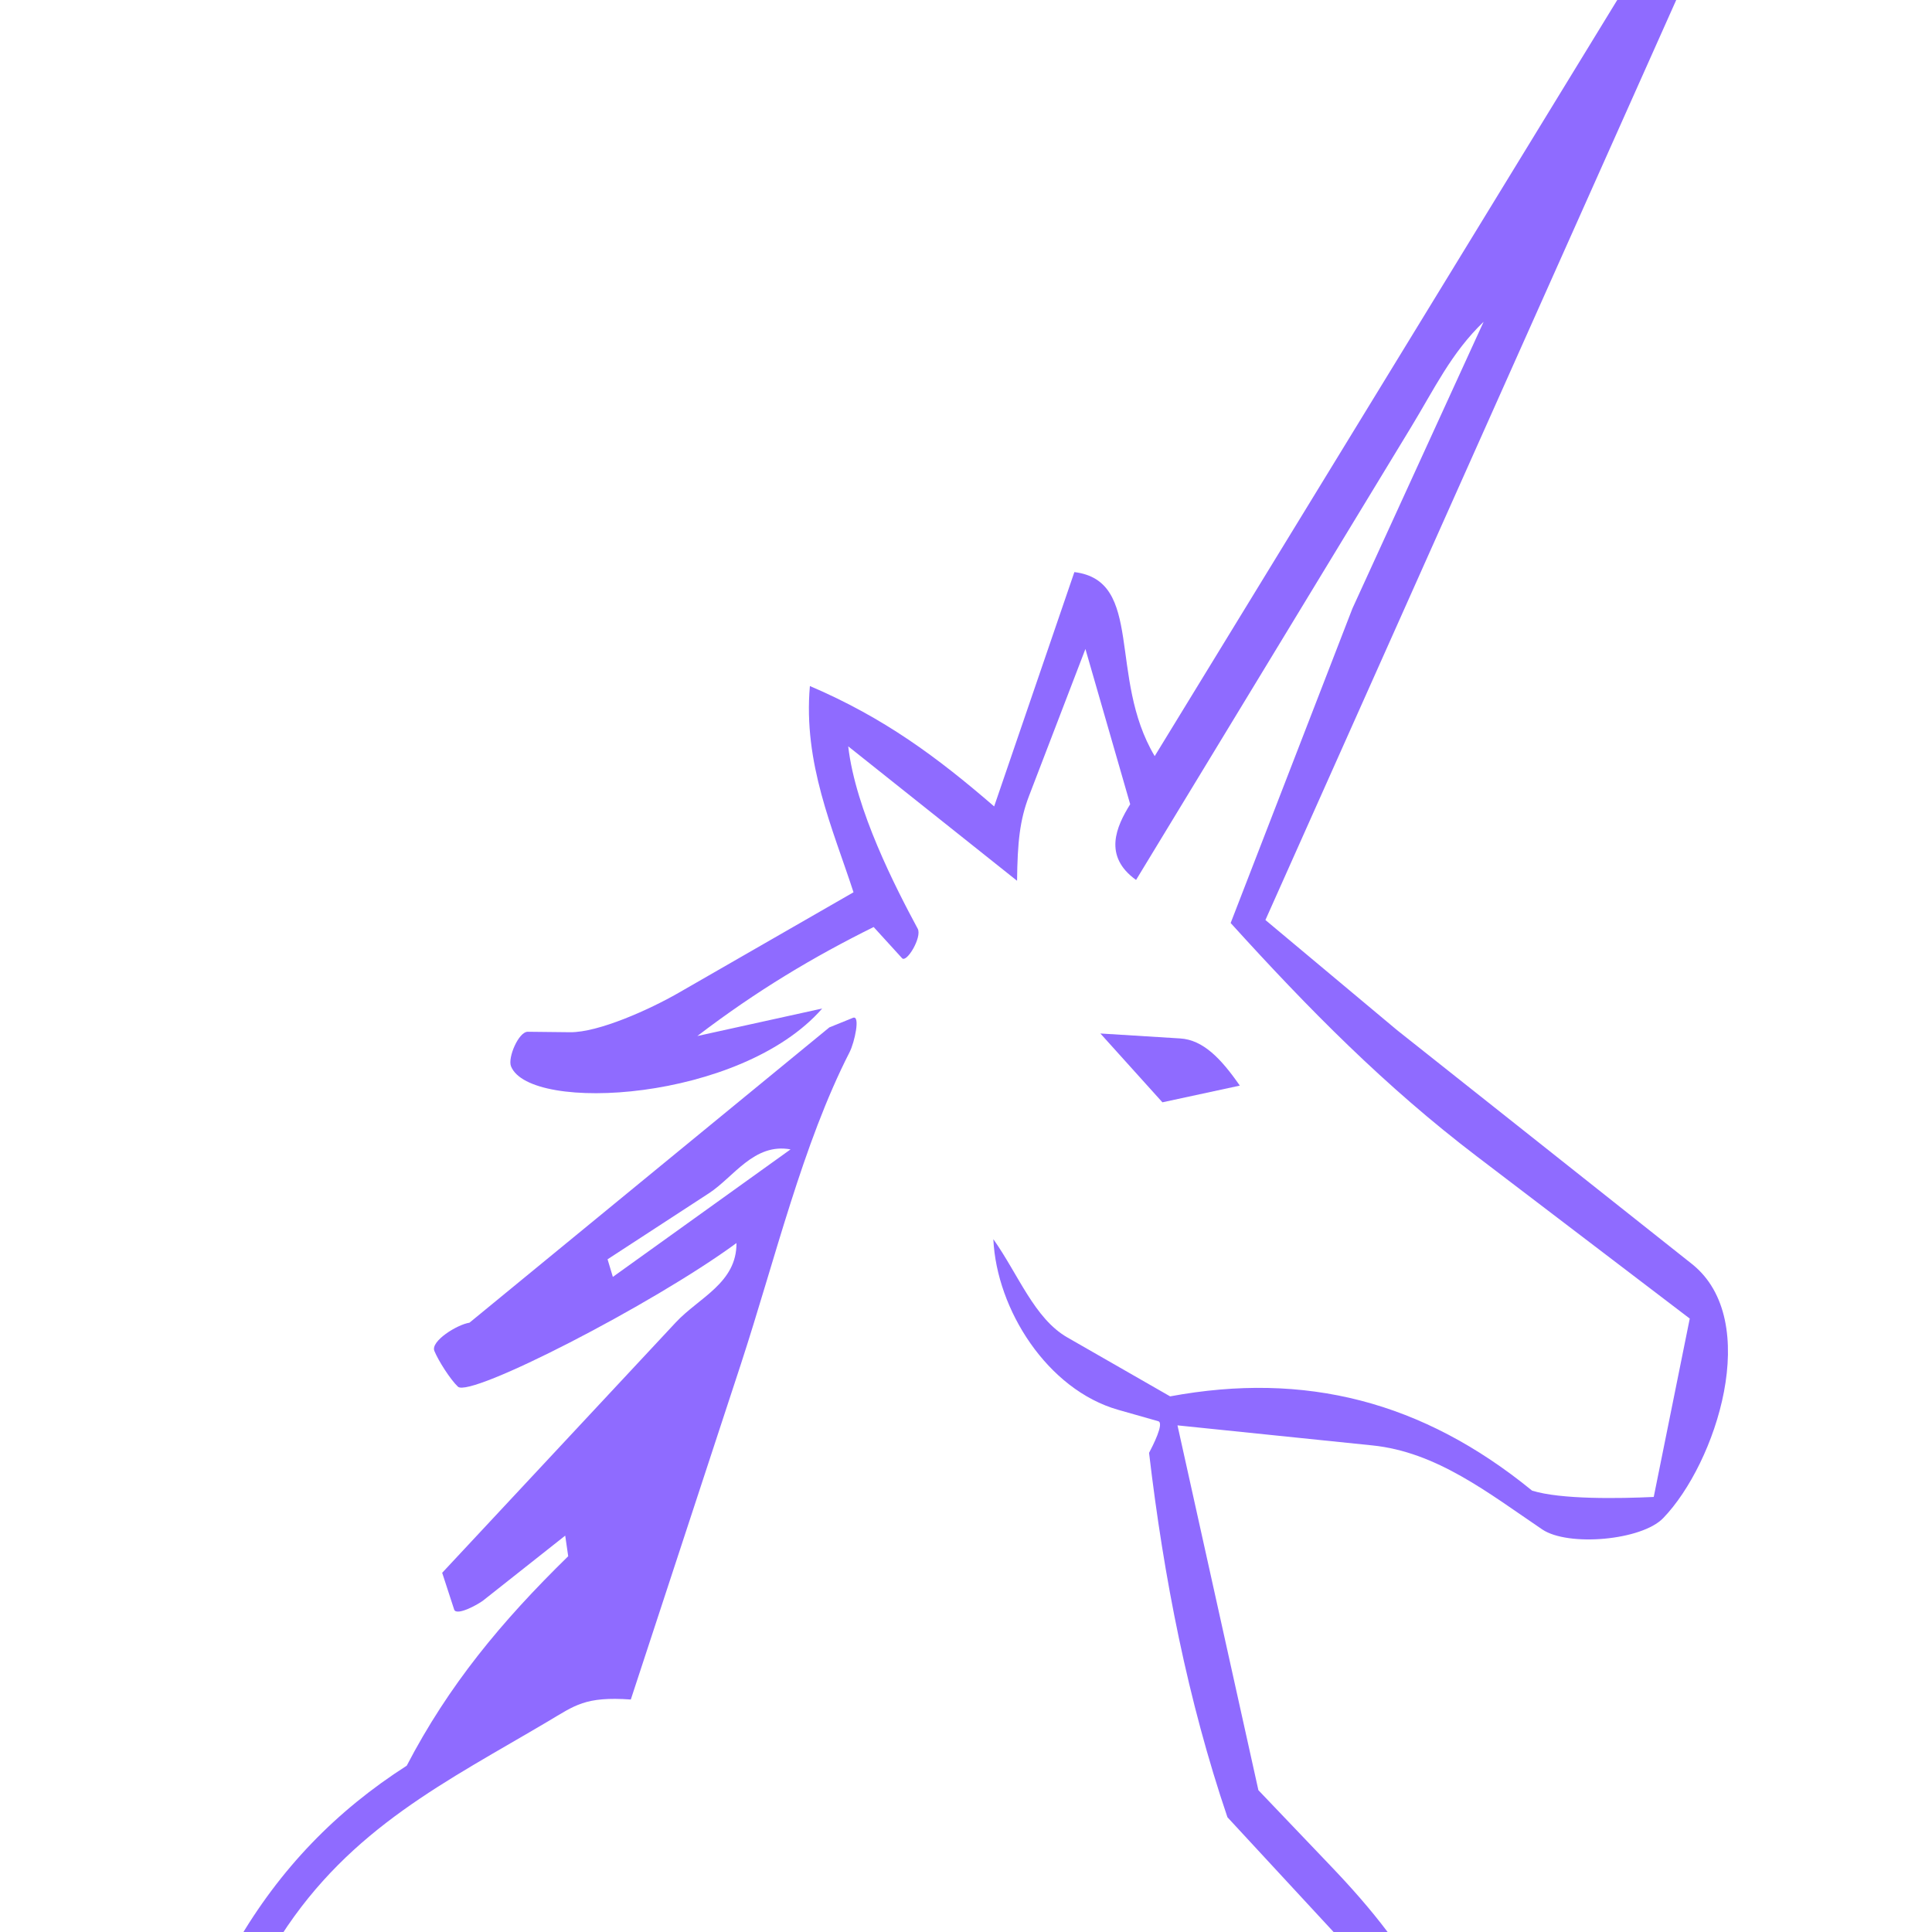
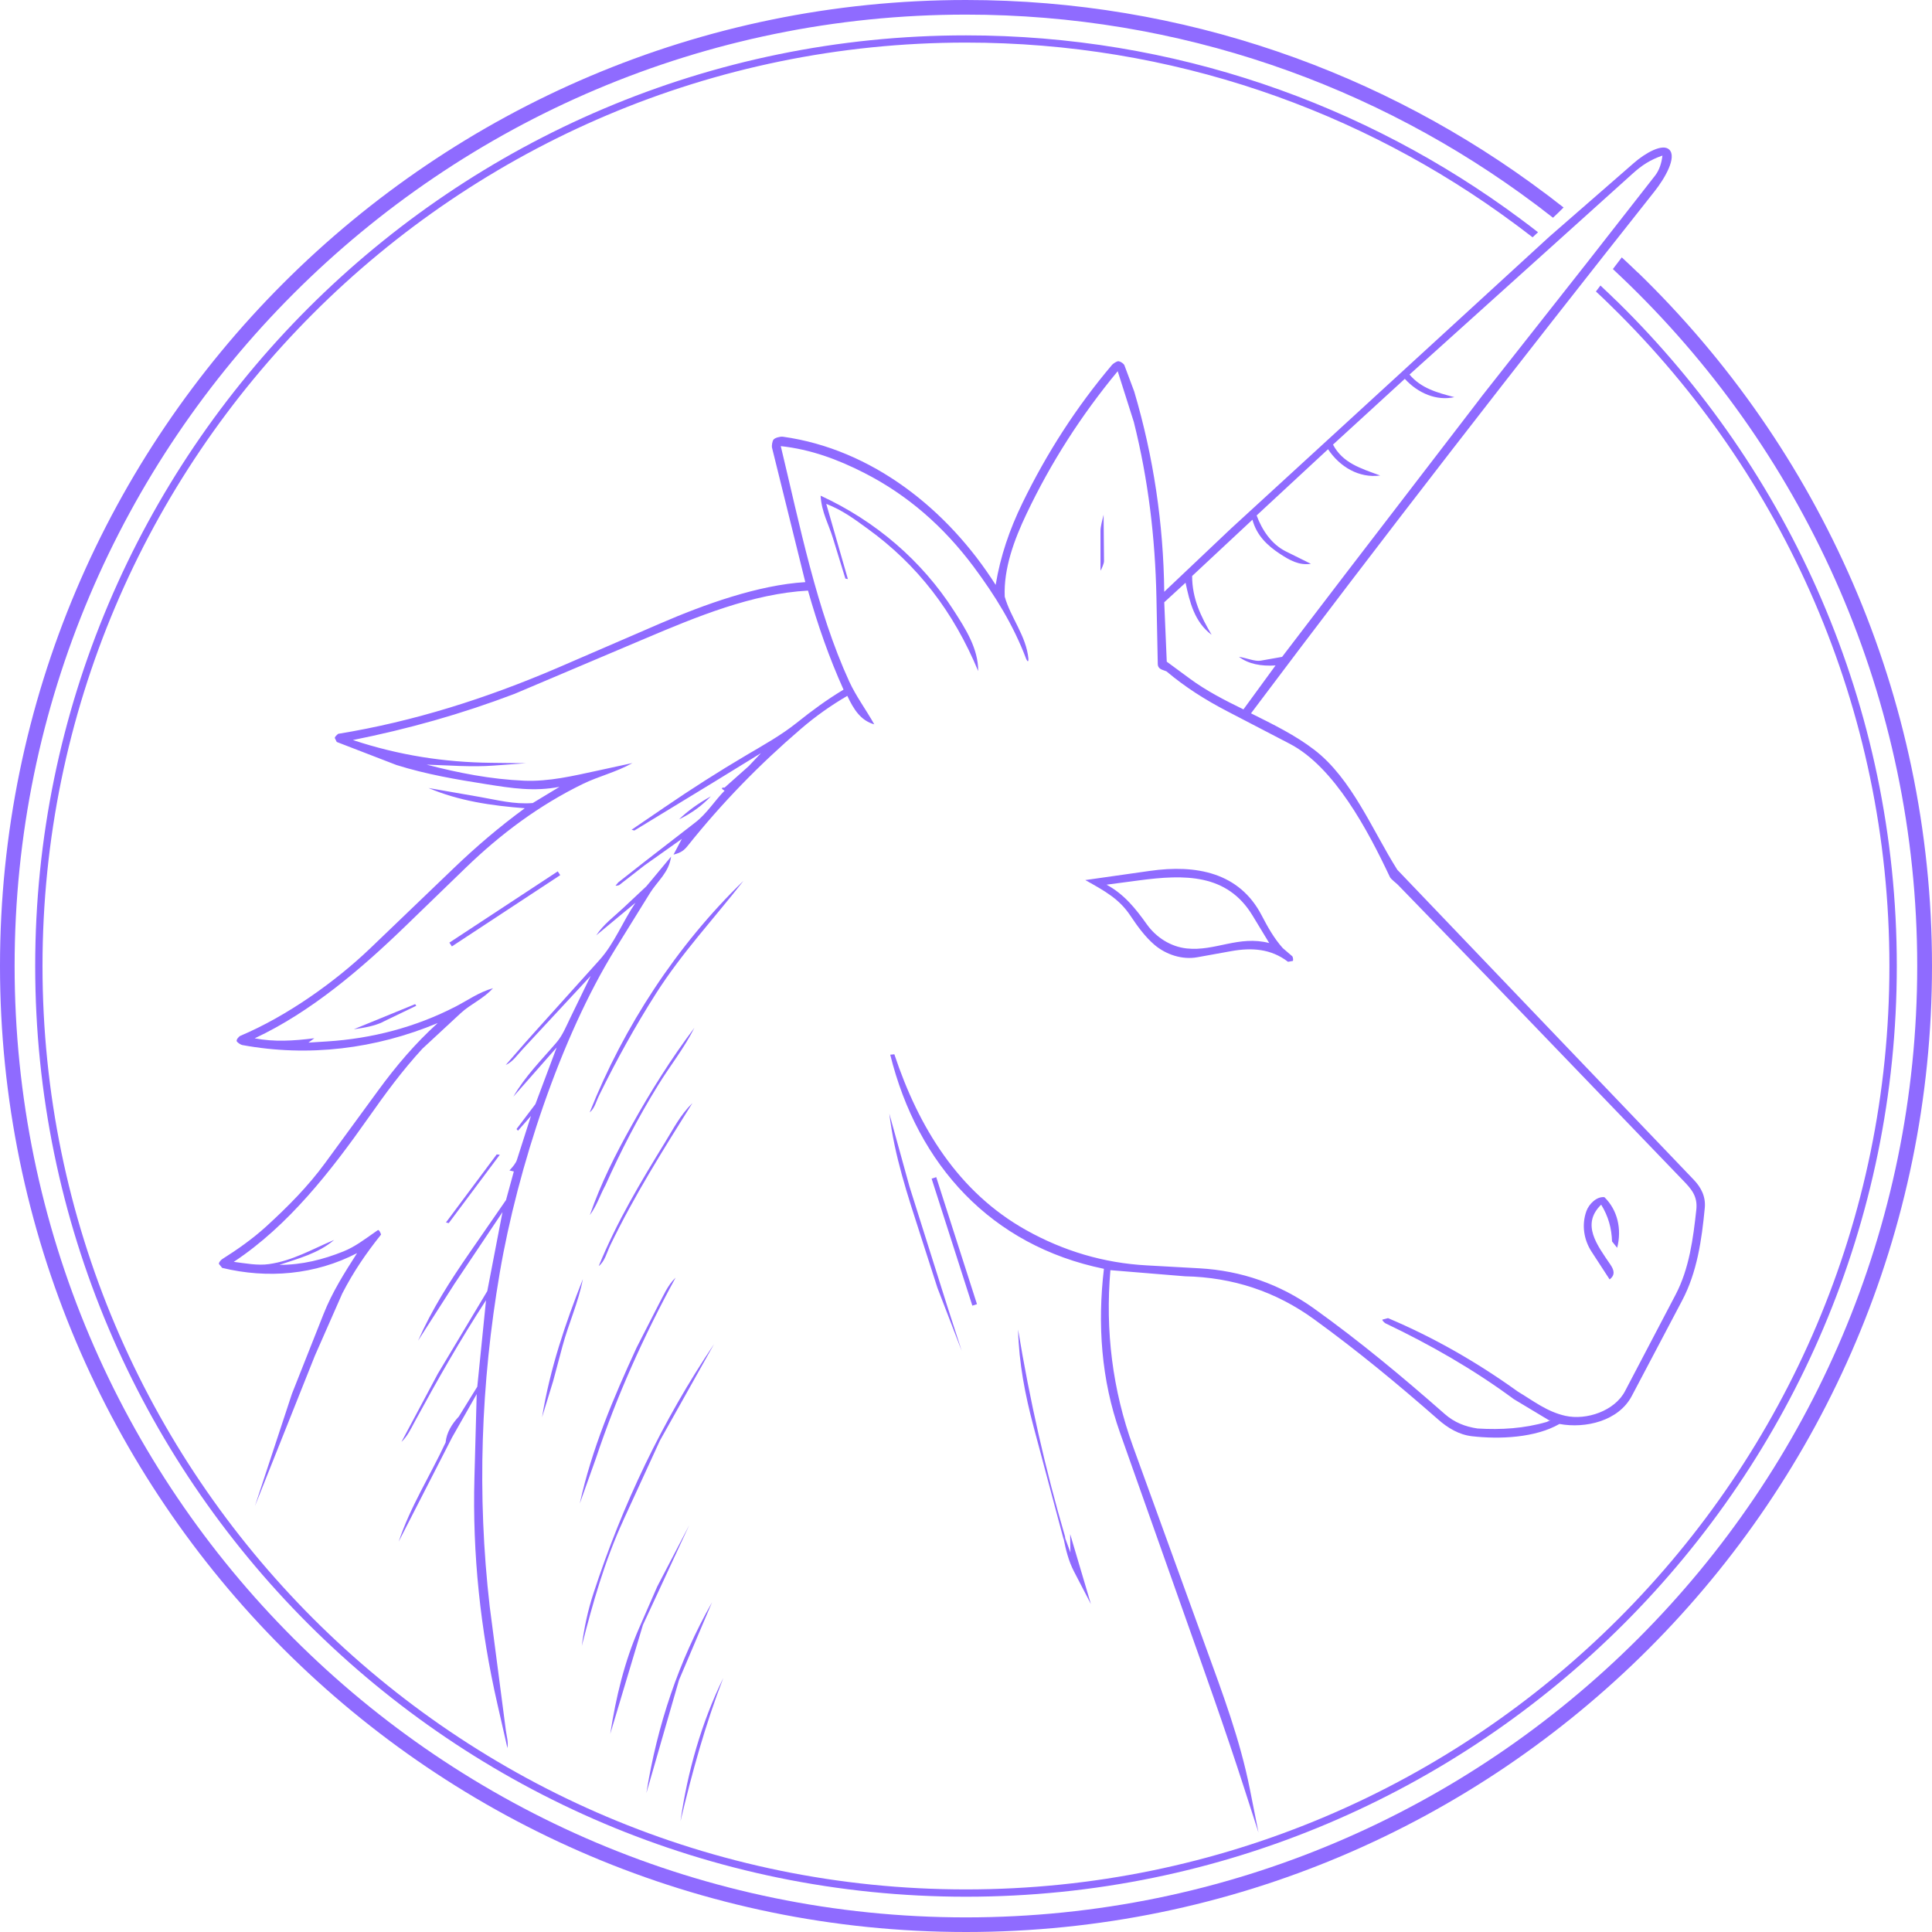
- <svg xmlns="http://www.w3.org/2000/svg" viewBox="0 0 512 512" role="img" aria-label="Brandon PT Davis mark">
-   <g fill="#8f6bff" transform="translate(42 -18) scale(3.05)">
-     <path d="M5.55,177.66l-2.86,1.01-2.69.95,1.59.05,18.35.62,12.02-.09,21.38.51,17.32.42c5.72.13,9.67-.21,15.41,1.82l-2.03-1.99,12.05-.24-.54-1.51h-9.4l-9.22-.38-13.07-1.33-51.76-2.49-1.46-.9c6.06-9.41,14.43-13.44,23.22-18.65,2.32-1.37,3.2-2.17,7.18-1.89l9.55-29.1c3-9.18,5.37-19.14,9.46-27.15.43-.84.96-3.25.29-2.98l-2.05.83-31.27,25.66c-1.08.16-3.39,1.61-3.05,2.45.34.84,1.39,2.49,2.05,3.11,1.06.99,16.88-7.11,24.2-12.48.03,3.46-3.26,4.74-5.26,6.88l-20.31,21.77,1.04,3.19c.19.59,2.04-.41,2.53-.79l7.12-5.63.26,1.79c-5.83,5.7-10.39,11.21-14.03,18.2-6.12,3.92-11.01,8.94-14.79,15.46M39.48,116.85l-.46-1.53,8.81-5.74c2.14-1.39,3.92-4.39,7.09-3.81l-15.44,11.08Z" />
-     <path d="M110.89,185.42c-2.71-4.41-8.64-4.15-6.57-4.99l2.87-1.16-14.31-15.47c-3.44-10.15-5.53-20.77-6.81-31.66.31-.59,1.34-2.59.8-2.75l-3.48-.99c-6.15-1.75-10.57-8.71-10.85-14.83,2.19,3.1,3.57,6.9,6.43,8.54l8.93,5.12c11.72-2.17,21.92.41,31.45,8.19,2.5.78,7.57.69,10.57.55l3.13-15.5-18.47-14.07c-8-6.09-14.64-12.82-21.42-20.3l10.58-27.33,11.4-24.91c-2.82,2.71-4.28,5.83-6.3,9.15l-23.9,39.35c-2.88-2.07-1.72-4.63-.51-6.58l-3.89-13.49-4.9,12.77c-.81,2.11-1,4.05-1.04,7.37l-14.67-11.68c.64,5.53,4.11,12.26,6.04,15.85.39.72-.96,2.99-1.36,2.56l-2.47-2.71c-5.19,2.57-10.15,5.52-15.32,9.47l10.85-2.39c-7.06,8.08-25.41,9.11-27.04,5.02-.3-.74.66-3.01,1.46-3l3.67.04c2.47.03,6.92-1.98,9.41-3.41l15.22-8.75c-1.8-5.53-4.38-11.22-3.79-17.92,6.44,2.75,11.07,6.19,16.01,10.46l6.97-20.36c6.09.75,2.89,9.13,6.98,15.99L130.36,0c1.69.88,2.47,3.74,1.51,5.91l-35.69,79.93,11.44,9.57,25.61,20.31c6.18,4.9,2.1,17.34-2.49,22.09-1.87,1.94-8.26,2.5-10.51.98-4.69-3.17-9.17-6.73-14.77-7.3l-16.92-1.74,7.03,31.7,6.29,6.59c3.65,3.82,6.47,7.35,9.11,12.29" />
-     <path d="M93.95,100.23l-6.72,1.45-5.39-5.98,6.93.43c2,.12,3.56,1.76,5.18,4.09Z" />
+ <svg xmlns="http://www.w3.org/2000/svg" fill="#8f6bff" id="Layer_2" data-name="Layer 2" viewBox="0 0 229.99 230">
+   <defs>
+     <style>
+       .cls-1 {
+         fill: #8f6bff;
+       }
+     </style>
+   </defs>
+   <g id="Layer_1-2" data-name="Layer 1">
+     <g>
+       <path d="M75.19,98.78l3.9-2.66c3.22-2.2,6.41-4.24,9.78-6.23,2.08-1.23,4.11-2.35,5.99-3.85s3.54-2.72,5.56-3.94c-1.7-3.78-3.05-7.63-4.23-11.79-6.62.36-13.27,3.11-19.47,5.74l-15.46,6.55c-6.32,2.4-12.64,4.18-19.25,5.5,5.46,1.81,10.87,2.65,16.46,2.71l4.16.05-3.85.28c-2.69.2-5.23-.03-7.99-.11,3.78.98,7.6,1.74,11.61,1.91,2.97.12,5.82-.57,8.66-1.18l4.23-.92c-2.01,1.12-3.95,1.54-5.89,2.48-5.21,2.54-9.77,5.94-13.93,9.96l-7.18,6.95c-5.24,5.07-11.25,10.24-17.97,13.38,2.32.44,4.57.31,7.1-.01l-.7.52,2.22-.14c5.35-.34,10.53-1.69,15.3-4.15,1.49-.77,2.71-1.68,4.45-2.19-1.16,1.29-2.65,1.87-3.86,2.99l-4.54,4.21c-2.41,2.62-4.42,5.36-6.47,8.28-4.4,6.25-9.48,12.8-15.99,17.1,1.4.18,2.85.46,4.18.27,2.84-.4,5.13-1.77,7.77-2.88-1.89,1.61-4.24,2.2-6.52,2.97,2.72,0,5.2-.63,7.62-1.6,1.36-.54,2.54-1.45,3.69-2.25l.42-.29c.12-.09.37.42.37.54-1.81,2.26-3.31,4.47-4.61,7l-3.27,7.43-7.13,17.88,4.4-13.35,3.76-9.49c1.04-2.63,2.5-4.93,4-7.27-4.98,2.59-10.66,3.07-16.06,1.76l-.37-.45c-.1-.12.2-.49.38-.6,1.78-1.12,3.63-2.42,5.24-3.89,2.57-2.35,4.94-4.73,7-7.54l6.32-8.64c2.15-2.94,4.39-5.58,7.09-8.03-7.4,3.09-15.4,4.07-23.27,2.62-.18-.03-.56-.29-.65-.43-.11-.18.24-.6.45-.68,5.45-2.3,11.21-6.36,15.46-10.43l9.92-9.52c2.71-2.6,5.45-4.93,8.45-7.13-4.02-.31-7.86-.88-11.46-2.41l6.03,1.05c2.14.37,4.14.92,6.38.74l3.19-1.93c-3.03.59-5.7.16-8.63-.3-3.68-.58-7.22-1.18-10.79-2.3l-7.1-2.74-.22-.44c-.07-.13.2-.37.39-.53,9.05-1.48,17.63-4.22,26.06-7.83l12.26-5.3c5.27-2.28,11.7-4.59,17.29-4.93l-3.96-15.99c-.06-.25.03-.78.17-.97.16-.22.79-.39,1.12-.35,10.58,1.47,19.62,8.63,25.33,17.64.57-3.44,1.65-6.58,3.19-9.75,2.9-5.95,6.4-11.4,10.67-16.45.13-.15.49-.37.67-.42.22-.06.73.27.8.48l1.17,3.13c2.3,7.78,3.48,15.75,3.57,23.83l7.97-7.55,37.87-34.72,10.06-8.77c1.36-1.19,3.42-2.37,4.22-1.6.93.9-.51,3.41-1.75,4.97-16.27,20.55-32.3,41.17-48.04,62.14,2.68,1.34,5.25,2.59,7.53,4.34,4.48,3.43,6.94,9.63,9.89,14.29l15.77,16.49,19.52,20.41c.87.91,1.44,2,1.31,3.35-.36,3.79-.91,7.66-2.71,11.05l-5.98,11.34c-1.58,2.99-5.52,3.9-8.61,3.33-2.88,1.65-7.11,1.84-10.42,1.46-1.54-.18-2.88-.98-4.04-2.01-4.79-4.2-9.59-8.17-14.76-11.92-4.57-3.31-9.68-4.99-15.35-5.11l-8.89-.73c-.62,7.23.25,14.25,2.69,20.98l8.64,23.82c2.05,5.64,4.1,11.09,5.27,16.96l1.03,5.19-1.68-5.21c-2.32-7.2-4.81-14.14-7.34-21.29l-7.48-21.14c-2.22-6.26-2.68-12.88-1.9-19.47-13.39-2.75-22.17-12.31-25.44-25.49l.49-.05c2.89,8.7,7.63,16.42,15.67,20.92,4.46,2.5,9.26,3.93,14.36,4.21l6.3.35c4.97.28,9.57,1.88,13.61,4.77,5.49,3.93,10.54,8.14,15.59,12.58,1.14,1,2.42,1.5,3.9,1.72,2.81.17,5.54,0,8.23-.78l.42-.19c.07-.03.21-.04-.13,0l-4.21-2.53c-4.81-3.55-9.89-6.45-15.29-9.03-.12-.07-.46-.41-.33-.44l.65-.17c5.51,2.33,10.59,5.25,15.45,8.74,1.85,1.11,3.47,2.4,5.66,2.89,2.51.56,5.87-.58,7.1-2.93l6.03-11.5c1.62-3.09,2.09-6.69,2.46-10.09.19-1.66-.63-2.53-1.64-3.57l-22.92-23.82-10.95-11.29c-.25-.26-.83-.66-.97-.95-2.61-5.54-6.61-13.1-11.93-15.86l-7.44-3.87c-2.63-1.37-4.97-2.85-7.23-4.75-.43-.19-1.02-.22-1.03-.89l-.16-7.94c-.15-7.1-.97-13.98-2.69-20.85l-1.92-6.05c-4.35,5.26-7.94,10.85-10.86,16.99-1.46,3.07-2.73,6.49-2.59,9.85.7,2.5,2.56,4.66,2.82,7.38.02.37-.08.42-.25.07-1.55-4.1-3.73-7.6-6.3-11.05-3.52-4.7-7.77-8.47-13.01-11.14-3.14-1.6-6.34-2.79-9.92-3.18,2.24,9.31,4.27,19.56,8.15,28.02.81,1.76,1.91,3.21,2.98,5.1-1.61-.44-2.46-1.79-3.21-3.39-1.93,1.13-3.74,2.4-5.51,3.92-4.94,4.24-9.38,8.79-13.44,13.87-.46.58-.81.88-1.74,1.11l.99-1.87-4.43,3.14-3.02,2.35c-.06.05-.48.12-.43.06l.31-.37,3.04-2.39,6.16-4.77c1.36-1.05,2.32-2.62,3.46-3.76-.44-.25-.41-.39,0-.37l2.87-2.55,1.46-1.55-5.45,3.35-9.62,5.86-.33-.09ZM141.14,69.37l-2.54,2.33.3,7.07,2.73,2.01c1.96,1.45,4.2,2.6,6.4,3.67l3.82-5.23c-1.73.11-3.22-.17-4.36-1.03.95.15,1.91.58,2.59.46l2.55-.45,7.5-9.82,15.73-20.49.6-.79,12.51-15.88,8.06-10.31c.53-.68.78-1.53.88-2.39-1.47.51-2.45,1.16-3.53,2.13l-26.58,23.94c1.37,1.63,3.27,2.15,5.34,2.69-2.11.47-4.33-.46-5.9-2.18l-8.55,7.83c1.16,2.19,3.25,2.81,5.62,3.68-2.53.34-4.82-1.04-6.21-3.13l-8.5,7.88c.64,1.74,1.77,3.43,3.47,4.28l2.99,1.48c-1.41.22-2.55-.44-3.68-1.18-1.52-1-2.78-2.2-3.28-4.07l-7.18,6.7c0,2.68,1.04,4.82,2.32,7-2.04-1.52-2.61-3.88-3.11-6.23Z" />
+       <path d="M153.35,114.51c-2.06-1.59-4.37-1.71-6.77-1.28l-4.05.73c-1.77.32-3.69-.3-5.07-1.46-1.14-.97-2.07-2.26-2.89-3.49-1.33-2-3.01-2.92-5.37-4.24l7.67-1.09c5.53-.79,10.68.18,13.33,5.3.72,1.38,1.46,2.71,2.51,3.89l1.13.97c.08.07.16.54.05.56l-.55.1ZM151.1,112.27l-1.99-3.28c-3.04-5.01-8.1-4.9-13.53-4.18l-3.85.51c2.1,1.13,3.48,2.87,4.79,4.71,1.12,1.57,2.84,2.67,4.75,2.88,3.37.37,6.18-1.59,9.84-.64Z" />
+       <path d="M98.36,59.97l2.58,8.97-.3-.06-1.48-4.81c-.5-1.65-1.35-3.07-1.47-5.06,6.55,3.02,12.04,7.73,15.86,13.68,1.41,2.19,2.92,4.54,2.9,7.2-2.92-7.03-7.2-12.64-13.18-16.96-1.56-1.13-2.94-2.18-4.92-2.95Z" />
+       <path d="M190.62,143.41c-2.42,2.35-.49,4.8,1.1,7.15.38.56.64,1.2-.1,1.75l-2.16-3.32c-.93-1.44-1.18-3.21-.6-4.82.31-.84,1.21-1.75,2.14-1.65,1.57,1.53,2.09,3.81,1.52,6.03l-.61-.76c-.05-1.54-.43-2.98-1.29-4.37Z" />
+       <path d="M114.49,160.82l-2.89-7.5-2.03-6.31c-1.53-4.75-3.08-9.36-3.7-14.44l2.41,8.71,4.45,14.09,1.76,5.45Z" />
+       <path d="M126.58,183.1l-3.53-13.23c-1.02-3.84-1.75-7.59-1.85-11.59,1.38,8.35,3.23,16.58,5.6,24.67v.14s.63,1.73.63,1.73l-.03-2.19,2.47,8.33-2.02-3.89c-.64-1.23-.97-2.6-1.22-3.85l-.07-.13Z" />
+       <rect x="113.33" y="139.83" width=".58" height="15.88" transform="translate(-39.71 41.77) rotate(-17.78)" />
+       <path d="M131.01,67.94v-4.75c0-.5.23-1.33.37-1.91l.05,5.52c0,.3-.28.92-.42,1.14Z" />
+       <g>
+         <path d="M54,153l-4.23,6.61c1.66-3.76,3.78-7.07,6.08-10.4l4.39-6.35.93-3.4-.52-.12c.39-.43.77-.86.9-1.3l1.66-5.19-1.55,1.76-.17-.2,2.25-2.97,2.53-6.74-5.16,5.86c1.43-2.47,3.33-4.34,5.15-6.47.71-.83,1.13-1.88,1.61-2.87l2.45-5.04-8.12,8.75c-.65.7-1.14,1.46-2,1.86l2.29-2.63,1.62-1.81,7.27-8.08c1.77-1.97,2.69-4.45,4.27-6.8l-4.67,3.88c.9-1.35,2.08-2.19,3.23-3.27l2.74-2.57,2.94-3.53c-.25,1.9-1.62,2.9-2.52,4.35l-4.09,6.6c-6.57,10.59-11.66,26.16-13.78,38.56-2.26,13.23-2.73,26.46-1.2,39.77l1.92,14.73c.1.73.31,1.37.19,2.12l-1.19-5.22c-2.03-8.87-2.99-17.89-2.74-26.98l.27-9.95-2.92,5.14-6.37,12.43c1.41-4.21,3.76-7.87,5.59-11.81.11-1.18.75-2.21,1.57-3.08l2.2-3.56,1.04-10.29c-3.07,4.71-5.78,9.48-8.45,14.39-.5.93-.9,1.8-1.62,2.48l4.32-8.1,5.9-9.86,1.81-9.4-5.8,8.66Z" />
+         <path d="M71.34,130.37c-.39.79-.53,1.56-1.14,2.06,4.04-10.19,10.38-19.91,18.31-27.57-3.54,4.53-7.31,8.55-10.4,13.39-2.5,3.93-4.68,7.87-6.77,12.12Z" />
+         <path d="M74.19,181.03c-2.22,4.84-3.62,9.81-4.93,14.92.29-2.18.71-4.21,1.41-6.33,3.43-10.49,8.18-20.45,14.34-29.62l-6.45,11.5-4.38,9.54Z" />
+         <path d="M69.02,178.99c1.43-6.49,3.99-12.54,6.77-18.57l2.54-4.97c.63-1.16,1.13-2.43,2.1-3.35-3.83,7.02-6.99,14.04-9.5,21.55l-1.91,5.34Z" />
+         <path d="M80.84,199.98l-3.89,13.48c1.28-8.03,3.84-15.72,7.82-22.72l-3.93,9.25Z" />
+         <path d="M72.65,206.4c.68-4.38,1.69-8.59,3.44-12.6l2.15-4.92,3.81-7.31-5.51,11.87-3.89,12.97Z" />
+         <path d="M71.27,150.74c2.2-5.37,5-10.02,7.9-14.75,1.01-1.64,1.81-3.25,3.26-4.67-3.45,5.51-6.9,10.98-9.77,16.91-.44.91-.65,1.93-1.39,2.5Z" />
+         <path d="M72.02,141.2c-.63,1.2-1,2.38-1.8,3.45,1.33-3.82,3.05-7.23,5-10.71,2.26-4.05,4.65-7.87,7.45-11.59-1.24,2.47-2.88,4.49-4.32,6.83-2.41,3.9-4.45,7.85-6.32,12.02Z" />
+         <path d="M65.85,164.42l-1.32,4.3c.96-5.86,2.78-11.18,4.86-16.45-.54,2.81-1.7,5.28-2.43,8l-1.11,4.15Z" />
+         <path d="M81.01,216.81c.83-5.87,2.5-11.75,5.1-17.06-2.17,5.64-3.7,11.18-5.1,17.06Z" />
+         <rect x="52.38" y="107.93" width="15.44" height=".54" transform="translate(-49.57 50.82) rotate(-33.33)" />
+         <polygon points="53.09 145.53 59.13 137.43 59.5 137.47 53.42 145.61 53.09 145.53" />
+         <path d="M45.61,121.65c-1,.48-2.18.7-3.49.88l7.3-2.99.14.19-3.96,1.91Z" />
+         <path d="M80.84,97.54c1.05-1.02,2.33-1.93,3.79-2.74-1.07,1.1-2.19,1.96-3.79,2.74Z" />
+       </g>
+       <path class="cls-1" d="M192.43,35.81c-.31-.31-.64-.62-.95-.92-.31-.3-.64-.59-.95-.9l-.54.71c.32.3.64.59.96.9.31.31.63.61.94.92,20.38,19.96,33.04,47.77,33.04,78.48,0,60.61-49.32,109.93-109.94,109.93S5.06,175.62,5.06,115,54.38,5.07,115,5.07c24.45,0,47.05,8.02,65.32,21.57.19.14.38.28.58.43.17.12.33.24.5.38.35.26.7.53,1.05.8.22-.2.43-.4.65-.6-.35-.27-.7-.54-1.05-.81-.17-.13-.34-.25-.51-.38-.18-.14-.37-.28-.56-.42-18.45-13.71-41.28-21.83-65.98-21.83C53.9,4.2,4.19,53.9,4.19,115s49.71,110.8,110.81,110.8,110.81-49.71,110.81-110.8c0-31-12.8-59.06-33.37-79.19Z" />
+       <path class="cls-1" d="M194.98,32.45c-.31-.31-.64-.61-.96-.92-.31-.3-.63-.59-.95-.89l-1.06,1.39c.31.3.64.6.95.9.32.31.65.61.96.92,21.16,20.6,34.32,49.38,34.32,81.16,0,62.44-50.8,113.25-113.25,113.25S1.74,177.45,1.74,115,52.55,1.74,115,1.74c25.4,0,48.87,8.4,67.78,22.57.17.13.35.26.52.39.18.14.37.28.54.42.35.26.69.53,1.04.8.43-.4.85-.8,1.26-1.22-.35-.27-.69-.54-1.04-.8-.18-.15-.37-.29-.55-.43-.17-.13-.34-.26-.51-.38C164.8,8.6,140.88,0,115,0,51.59,0,0,51.59,0,115s51.59,115,115,115,115-51.59,115-115c0-32.35-13.43-61.63-35.01-82.56Z" />
+     </g>
  </g>
</svg>
